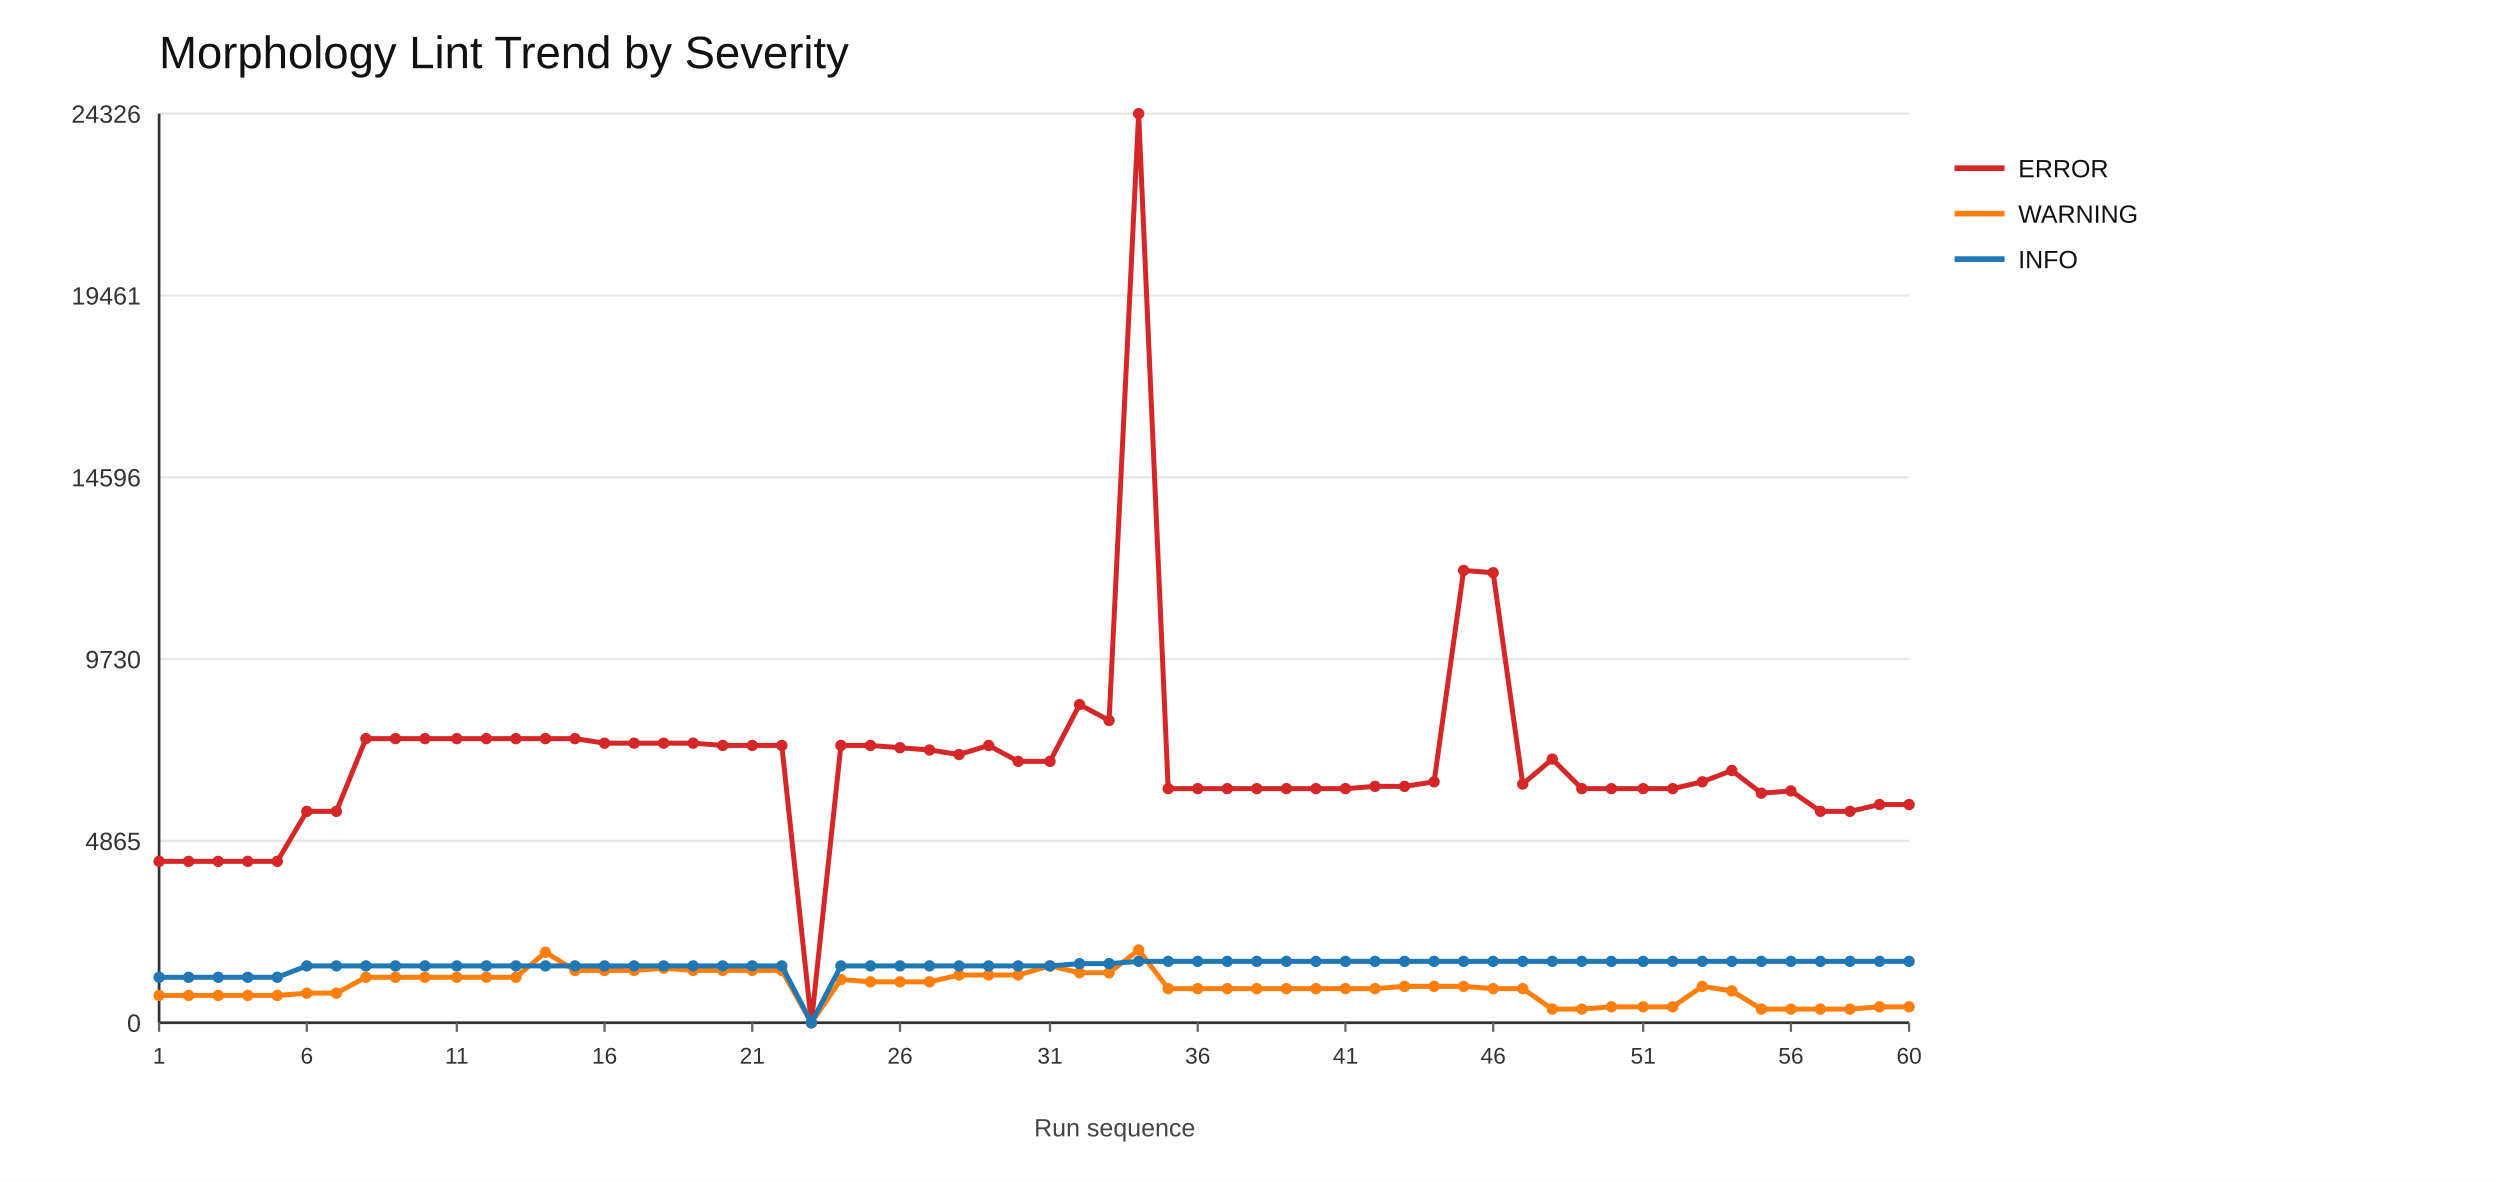
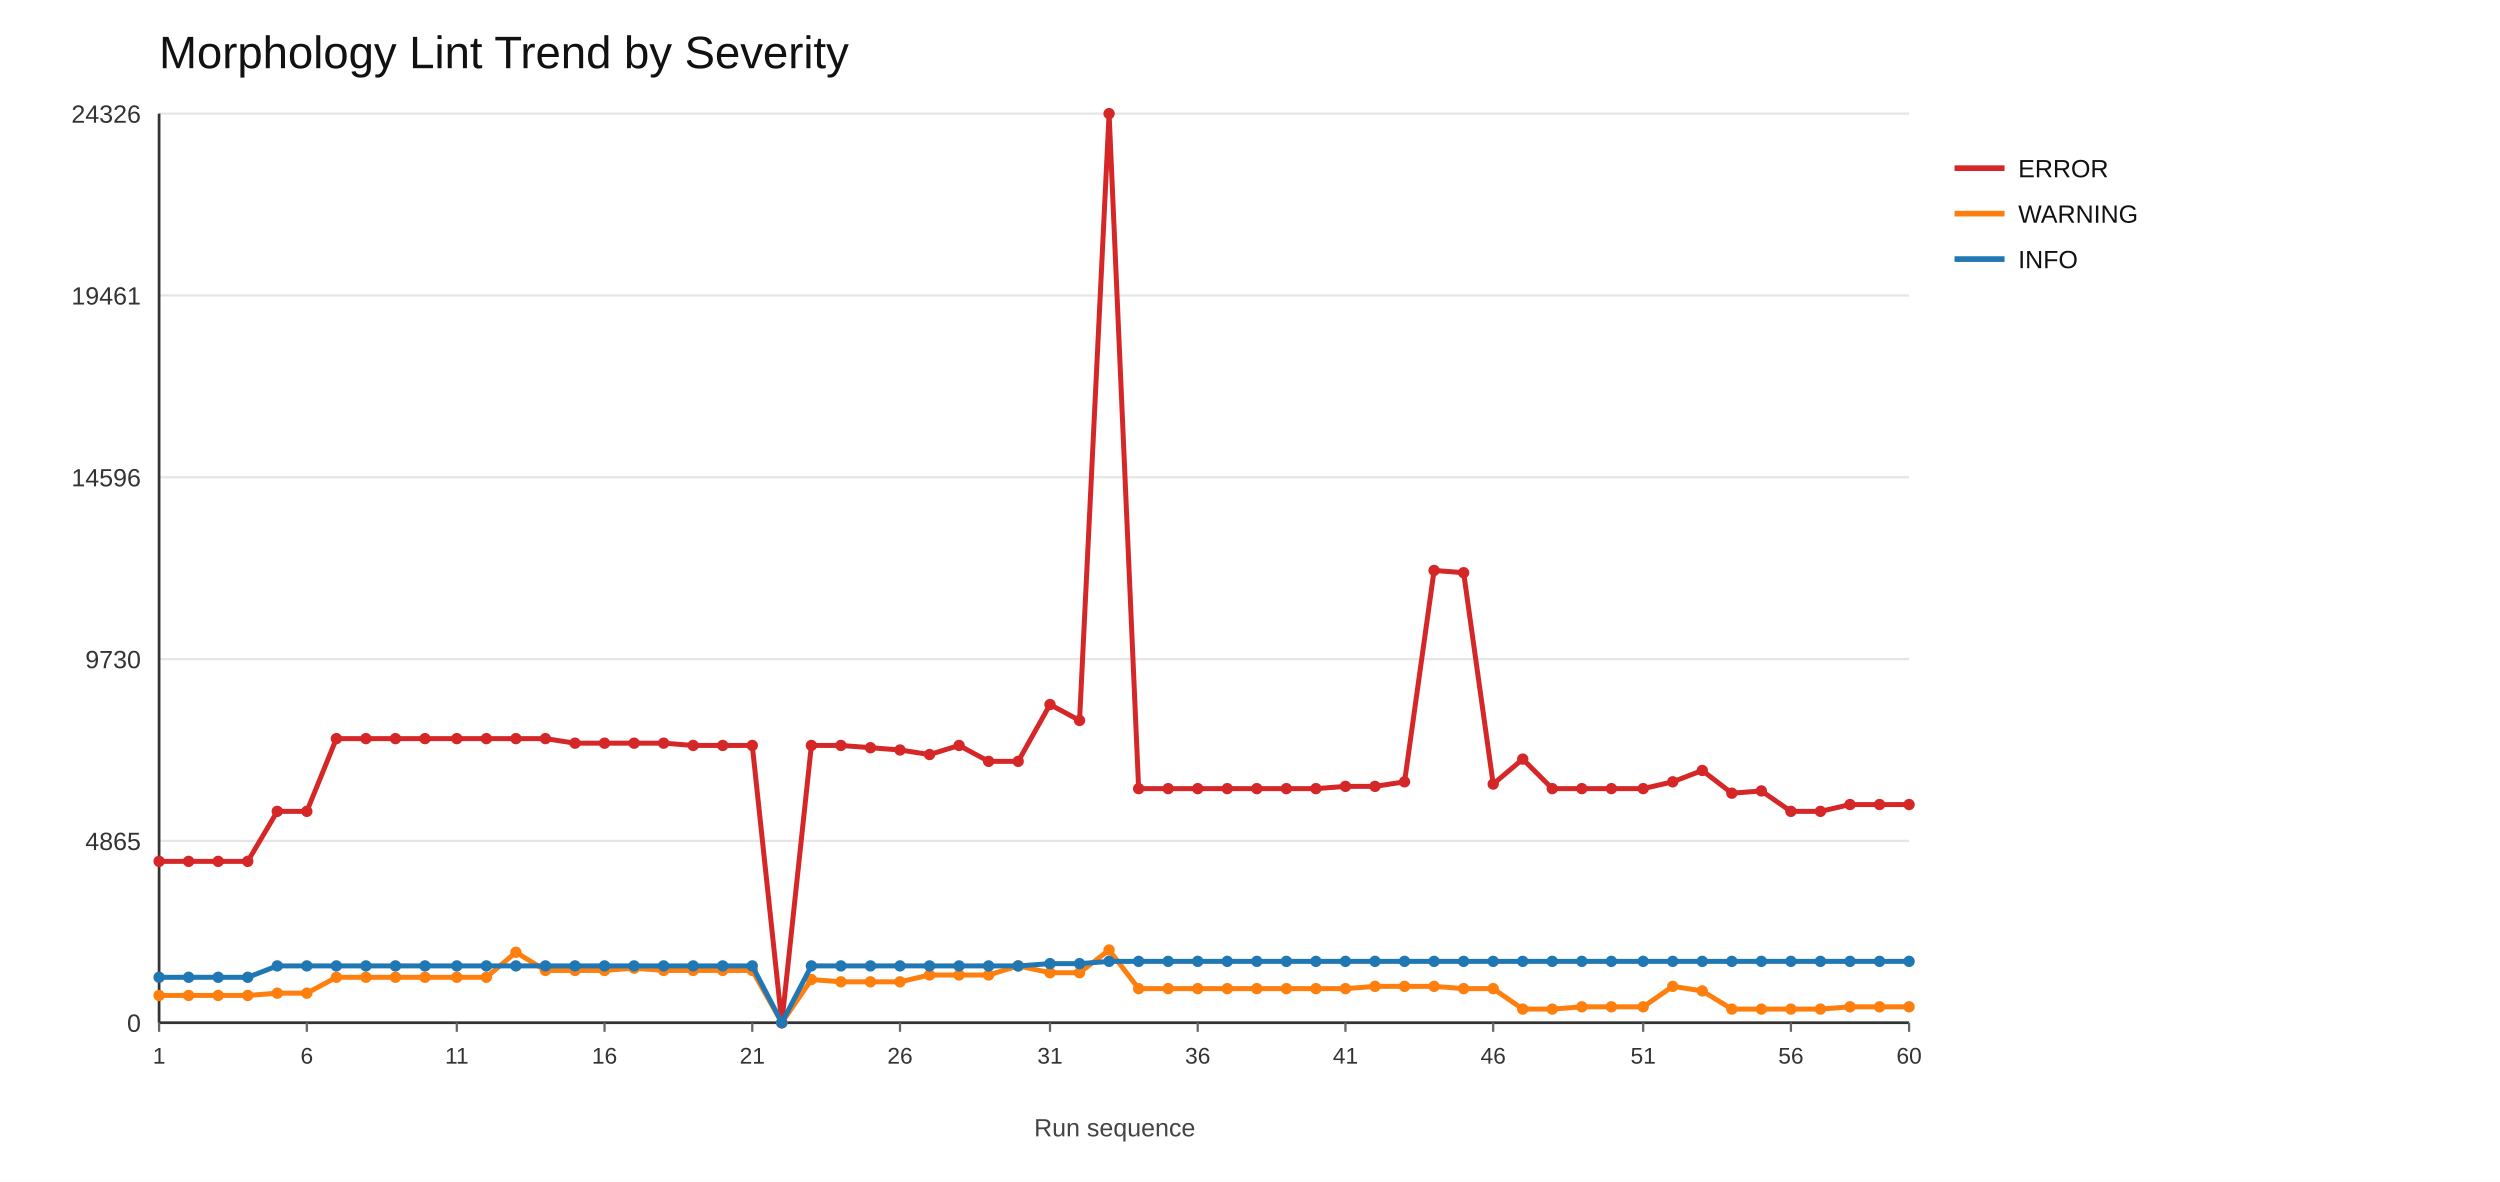
<svg xmlns="http://www.w3.org/2000/svg" width="1100" height="520">
  <rect x="0" y="0" width="1100" height="520" fill="#ffffff" />
  <text x="70" y="30" font-size="20" font-family="Arial" fill="#111">Morphology Lint Trend by Severity</text>
  <line x1="70" y1="450" x2="840" y2="450" stroke="#e6e6e6" stroke-width="1" />
  <text x="62" y="454" font-size="11" font-family="Arial" fill="#333" text-anchor="end">0</text>
  <line x1="70" y1="370" x2="840" y2="370" stroke="#e6e6e6" stroke-width="1" />
  <text x="62" y="374" font-size="11" font-family="Arial" fill="#333" text-anchor="end">4865</text>
  <line x1="70" y1="290" x2="840" y2="290" stroke="#e6e6e6" stroke-width="1" />
  <text x="62" y="294" font-size="11" font-family="Arial" fill="#333" text-anchor="end">9730</text>
  <line x1="70" y1="210" x2="840" y2="210" stroke="#e6e6e6" stroke-width="1" />
  <text x="62" y="214" font-size="11" font-family="Arial" fill="#333" text-anchor="end">14596</text>
  <line x1="70" y1="130" x2="840" y2="130" stroke="#e6e6e6" stroke-width="1" />
  <text x="62" y="134" font-size="11" font-family="Arial" fill="#333" text-anchor="end">19461</text>
  <line x1="70" y1="50" x2="840" y2="50" stroke="#e6e6e6" stroke-width="1" />
  <text x="62" y="54" font-size="11" font-family="Arial" fill="#333" text-anchor="end">24326</text>
  <line x1="70" y1="450" x2="840" y2="450" stroke="#333" stroke-width="1.2" />
  <line x1="70" y1="50" x2="70" y2="450" stroke="#333" stroke-width="1.2" />
  <line x1="70" y1="450" x2="70" y2="454" stroke="#666" stroke-width="1" />
  <text x="70" y="468" font-size="10" font-family="Arial" fill="#333" text-anchor="middle">1</text>
  <line x1="135" y1="450" x2="135" y2="454" stroke="#666" stroke-width="1" />
  <text x="135" y="468" font-size="10" font-family="Arial" fill="#333" text-anchor="middle">6</text>
  <line x1="201" y1="450" x2="201" y2="454" stroke="#666" stroke-width="1" />
  <text x="201" y="468" font-size="10" font-family="Arial" fill="#333" text-anchor="middle">11</text>
  <line x1="266" y1="450" x2="266" y2="454" stroke="#666" stroke-width="1" />
  <text x="266" y="468" font-size="10" font-family="Arial" fill="#333" text-anchor="middle">16</text>
  <line x1="331" y1="450" x2="331" y2="454" stroke="#666" stroke-width="1" />
  <text x="331" y="468" font-size="10" font-family="Arial" fill="#333" text-anchor="middle">21</text>
  <line x1="396" y1="450" x2="396" y2="454" stroke="#666" stroke-width="1" />
  <text x="396" y="468" font-size="10" font-family="Arial" fill="#333" text-anchor="middle">26</text>
  <line x1="462" y1="450" x2="462" y2="454" stroke="#666" stroke-width="1" />
  <text x="462" y="468" font-size="10" font-family="Arial" fill="#333" text-anchor="middle">31</text>
  <line x1="527" y1="450" x2="527" y2="454" stroke="#666" stroke-width="1" />
  <text x="527" y="468" font-size="10" font-family="Arial" fill="#333" text-anchor="middle">36</text>
  <line x1="592" y1="450" x2="592" y2="454" stroke="#666" stroke-width="1" />
  <text x="592" y="468" font-size="10" font-family="Arial" fill="#333" text-anchor="middle">41</text>
  <line x1="657" y1="450" x2="657" y2="454" stroke="#666" stroke-width="1" />
  <text x="657" y="468" font-size="10" font-family="Arial" fill="#333" text-anchor="middle">46</text>
  <line x1="723" y1="450" x2="723" y2="454" stroke="#666" stroke-width="1" />
  <text x="723" y="468" font-size="10" font-family="Arial" fill="#333" text-anchor="middle">51</text>
  <line x1="788" y1="450" x2="788" y2="454" stroke="#666" stroke-width="1" />
  <text x="788" y="468" font-size="10" font-family="Arial" fill="#333" text-anchor="middle">56</text>
  <line x1="840" y1="450" x2="840" y2="454" stroke="#666" stroke-width="1" />
  <text x="840" y="468" font-size="10" font-family="Arial" fill="#333" text-anchor="middle">60</text>
-   <polyline fill="none" stroke="#d62728" stroke-width="2.2" points="70,379 83,379 96,379 109,379 122,379 135,357 148,357 161,325 174,325 187,325 201,325 214,325 227,325 240,325 253,325 266,327 279,327 292,327 305,327 318,328 331,328 344,328 357,450 370,328 383,328 396,329 409,330 422,332 435,328 448,335 462,335 475,310 488,317 501,50 514,347 527,347 540,347 553,347 566,347 579,347 592,347 605,346 618,346 631,344 644,251 657,252 670,345 683,334 696,347 709,347 723,347 736,347 749,344 762,339 775,349 788,348 801,357 814,357 827,354 840,354" />
+   <polyline fill="none" stroke="#d62728" stroke-width="2.2" points="70,379 83,379 96,379 109,379 122,357 135,357 148,325 161,325 174,325 187,325 201,325 214,325 227,325 240,325 253,327 266,327 279,327 292,327 305,328 318,328 331,328 344,450 357,328 370,328 383,329 396,330 409,332 422,328 435,335 448,335 462,310 475,317 488,50 501,347 514,347 527,347 540,347 553,347 566,347 579,347 592,346 605,346 618,344 631,251 644,252 657,345 670,334 683,347 696,347 709,347 723,347 736,344 749,339 762,349 775,348 788,357 801,357 814,354 827,354 840,354" />
  <circle cx="70" cy="379" r="2.5" fill="#d62728" />
  <circle cx="83" cy="379" r="2.5" fill="#d62728" />
  <circle cx="96" cy="379" r="2.5" fill="#d62728" />
  <circle cx="109" cy="379" r="2.5" fill="#d62728" />
-   <circle cx="122" cy="379" r="2.5" fill="#d62728" />
+   <circle cx="122" cy="357" r="2.5" fill="#d62728" />
  <circle cx="135" cy="357" r="2.5" fill="#d62728" />
-   <circle cx="148" cy="357" r="2.5" fill="#d62728" />
+   <circle cx="148" cy="325" r="2.5" fill="#d62728" />
  <circle cx="161" cy="325" r="2.5" fill="#d62728" />
  <circle cx="174" cy="325" r="2.5" fill="#d62728" />
  <circle cx="187" cy="325" r="2.5" fill="#d62728" />
  <circle cx="201" cy="325" r="2.5" fill="#d62728" />
  <circle cx="214" cy="325" r="2.5" fill="#d62728" />
  <circle cx="227" cy="325" r="2.5" fill="#d62728" />
  <circle cx="240" cy="325" r="2.5" fill="#d62728" />
-   <circle cx="253" cy="325" r="2.5" fill="#d62728" />
+   <circle cx="253" cy="327" r="2.5" fill="#d62728" />
  <circle cx="266" cy="327" r="2.5" fill="#d62728" />
  <circle cx="279" cy="327" r="2.5" fill="#d62728" />
  <circle cx="292" cy="327" r="2.5" fill="#d62728" />
-   <circle cx="305" cy="327" r="2.5" fill="#d62728" />
+   <circle cx="305" cy="328" r="2.5" fill="#d62728" />
  <circle cx="318" cy="328" r="2.5" fill="#d62728" />
  <circle cx="331" cy="328" r="2.5" fill="#d62728" />
-   <circle cx="344" cy="328" r="2.5" fill="#d62728" />
-   <circle cx="357" cy="450" r="2.5" fill="#d62728" />
+   <circle cx="344" cy="450" r="2.5" fill="#d62728" />
+   <circle cx="357" cy="328" r="2.5" fill="#d62728" />
  <circle cx="370" cy="328" r="2.5" fill="#d62728" />
-   <circle cx="383" cy="328" r="2.5" fill="#d62728" />
-   <circle cx="396" cy="329" r="2.5" fill="#d62728" />
-   <circle cx="409" cy="330" r="2.5" fill="#d62728" />
-   <circle cx="422" cy="332" r="2.5" fill="#d62728" />
-   <circle cx="435" cy="328" r="2.5" fill="#d62728" />
+   <circle cx="383" cy="329" r="2.5" fill="#d62728" />
+   <circle cx="396" cy="330" r="2.5" fill="#d62728" />
+   <circle cx="409" cy="332" r="2.5" fill="#d62728" />
+   <circle cx="422" cy="328" r="2.5" fill="#d62728" />
+   <circle cx="435" cy="335" r="2.5" fill="#d62728" />
  <circle cx="448" cy="335" r="2.5" fill="#d62728" />
-   <circle cx="462" cy="335" r="2.5" fill="#d62728" />
-   <circle cx="475" cy="310" r="2.5" fill="#d62728" />
-   <circle cx="488" cy="317" r="2.5" fill="#d62728" />
-   <circle cx="501" cy="50" r="2.5" fill="#d62728" />
+   <circle cx="462" cy="310" r="2.5" fill="#d62728" />
+   <circle cx="475" cy="317" r="2.5" fill="#d62728" />
+   <circle cx="488" cy="50" r="2.5" fill="#d62728" />
+   <circle cx="501" cy="347" r="2.5" fill="#d62728" />
  <circle cx="514" cy="347" r="2.5" fill="#d62728" />
  <circle cx="527" cy="347" r="2.5" fill="#d62728" />
  <circle cx="540" cy="347" r="2.5" fill="#d62728" />
  <circle cx="553" cy="347" r="2.5" fill="#d62728" />
  <circle cx="566" cy="347" r="2.5" fill="#d62728" />
  <circle cx="579" cy="347" r="2.5" fill="#d62728" />
-   <circle cx="592" cy="347" r="2.5" fill="#d62728" />
+   <circle cx="592" cy="346" r="2.5" fill="#d62728" />
  <circle cx="605" cy="346" r="2.5" fill="#d62728" />
-   <circle cx="618" cy="346" r="2.5" fill="#d62728" />
-   <circle cx="631" cy="344" r="2.5" fill="#d62728" />
-   <circle cx="644" cy="251" r="2.5" fill="#d62728" />
-   <circle cx="657" cy="252" r="2.5" fill="#d62728" />
-   <circle cx="670" cy="345" r="2.5" fill="#d62728" />
-   <circle cx="683" cy="334" r="2.5" fill="#d62728" />
+   <circle cx="618" cy="344" r="2.5" fill="#d62728" />
+   <circle cx="631" cy="251" r="2.5" fill="#d62728" />
+   <circle cx="644" cy="252" r="2.5" fill="#d62728" />
+   <circle cx="657" cy="345" r="2.5" fill="#d62728" />
+   <circle cx="670" cy="334" r="2.5" fill="#d62728" />
+   <circle cx="683" cy="347" r="2.5" fill="#d62728" />
  <circle cx="696" cy="347" r="2.5" fill="#d62728" />
  <circle cx="709" cy="347" r="2.5" fill="#d62728" />
  <circle cx="723" cy="347" r="2.5" fill="#d62728" />
-   <circle cx="736" cy="347" r="2.5" fill="#d62728" />
-   <circle cx="749" cy="344" r="2.5" fill="#d62728" />
-   <circle cx="762" cy="339" r="2.5" fill="#d62728" />
-   <circle cx="775" cy="349" r="2.5" fill="#d62728" />
-   <circle cx="788" cy="348" r="2.5" fill="#d62728" />
+   <circle cx="736" cy="344" r="2.5" fill="#d62728" />
+   <circle cx="749" cy="339" r="2.5" fill="#d62728" />
+   <circle cx="762" cy="349" r="2.5" fill="#d62728" />
+   <circle cx="775" cy="348" r="2.5" fill="#d62728" />
+   <circle cx="788" cy="357" r="2.5" fill="#d62728" />
  <circle cx="801" cy="357" r="2.5" fill="#d62728" />
-   <circle cx="814" cy="357" r="2.5" fill="#d62728" />
+   <circle cx="814" cy="354" r="2.5" fill="#d62728" />
  <circle cx="827" cy="354" r="2.5" fill="#d62728" />
  <circle cx="840" cy="354" r="2.5" fill="#d62728" />
  <line x1="860" y1="74" x2="882" y2="74" stroke="#d62728" stroke-width="2.5" />
  <text x="888" y="78" font-size="11" font-family="Arial" fill="#111">ERROR</text>
-   <polyline fill="none" stroke="#ff7f0e" stroke-width="2.2" points="70,438 83,438 96,438 109,438 122,438 135,437 148,437 161,430 174,430 187,430 201,430 214,430 227,430 240,419 253,427 266,427 279,427 292,426 305,427 318,427 331,427 344,427 357,450 370,431 383,432 396,432 409,432 422,429 435,429 448,429 462,425 475,428 488,428 501,418 514,435 527,435 540,435 553,435 566,435 579,435 592,435 605,435 618,434 631,434 644,434 657,435 670,435 683,444 696,444 709,443 723,443 736,443 749,434 762,436 775,444 788,444 801,444 814,444 827,443 840,443" />
+   <polyline fill="none" stroke="#ff7f0e" stroke-width="2.2" points="70,438 83,438 96,438 109,438 122,437 135,437 148,430 161,430 174,430 187,430 201,430 214,430 227,419 240,427 253,427 266,427 279,426 292,427 305,427 318,427 331,427 344,450 357,431 370,432 383,432 396,432 409,429 422,429 435,429 448,425 462,428 475,428 488,418 501,435 514,435 527,435 540,435 553,435 566,435 579,435 592,435 605,434 618,434 631,434 644,435 657,435 670,444 683,444 696,443 709,443 723,443 736,434 749,436 762,444 775,444 788,444 801,444 814,443 827,443 840,443" />
  <circle cx="70" cy="438" r="2.5" fill="#ff7f0e" />
  <circle cx="83" cy="438" r="2.5" fill="#ff7f0e" />
  <circle cx="96" cy="438" r="2.5" fill="#ff7f0e" />
  <circle cx="109" cy="438" r="2.5" fill="#ff7f0e" />
-   <circle cx="122" cy="438" r="2.5" fill="#ff7f0e" />
+   <circle cx="122" cy="437" r="2.5" fill="#ff7f0e" />
  <circle cx="135" cy="437" r="2.5" fill="#ff7f0e" />
-   <circle cx="148" cy="437" r="2.5" fill="#ff7f0e" />
+   <circle cx="148" cy="430" r="2.5" fill="#ff7f0e" />
  <circle cx="161" cy="430" r="2.5" fill="#ff7f0e" />
  <circle cx="174" cy="430" r="2.5" fill="#ff7f0e" />
  <circle cx="187" cy="430" r="2.5" fill="#ff7f0e" />
  <circle cx="201" cy="430" r="2.5" fill="#ff7f0e" />
  <circle cx="214" cy="430" r="2.5" fill="#ff7f0e" />
-   <circle cx="227" cy="430" r="2.5" fill="#ff7f0e" />
-   <circle cx="240" cy="419" r="2.5" fill="#ff7f0e" />
+   <circle cx="227" cy="419" r="2.5" fill="#ff7f0e" />
+   <circle cx="240" cy="427" r="2.5" fill="#ff7f0e" />
  <circle cx="253" cy="427" r="2.5" fill="#ff7f0e" />
  <circle cx="266" cy="427" r="2.5" fill="#ff7f0e" />
-   <circle cx="279" cy="427" r="2.5" fill="#ff7f0e" />
-   <circle cx="292" cy="426" r="2.5" fill="#ff7f0e" />
+   <circle cx="279" cy="426" r="2.5" fill="#ff7f0e" />
+   <circle cx="292" cy="427" r="2.5" fill="#ff7f0e" />
  <circle cx="305" cy="427" r="2.5" fill="#ff7f0e" />
  <circle cx="318" cy="427" r="2.5" fill="#ff7f0e" />
  <circle cx="331" cy="427" r="2.5" fill="#ff7f0e" />
-   <circle cx="344" cy="427" r="2.5" fill="#ff7f0e" />
-   <circle cx="357" cy="450" r="2.5" fill="#ff7f0e" />
-   <circle cx="370" cy="431" r="2.5" fill="#ff7f0e" />
+   <circle cx="344" cy="450" r="2.5" fill="#ff7f0e" />
+   <circle cx="357" cy="431" r="2.5" fill="#ff7f0e" />
+   <circle cx="370" cy="432" r="2.5" fill="#ff7f0e" />
  <circle cx="383" cy="432" r="2.5" fill="#ff7f0e" />
  <circle cx="396" cy="432" r="2.5" fill="#ff7f0e" />
-   <circle cx="409" cy="432" r="2.5" fill="#ff7f0e" />
+   <circle cx="409" cy="429" r="2.5" fill="#ff7f0e" />
  <circle cx="422" cy="429" r="2.5" fill="#ff7f0e" />
  <circle cx="435" cy="429" r="2.5" fill="#ff7f0e" />
-   <circle cx="448" cy="429" r="2.5" fill="#ff7f0e" />
-   <circle cx="462" cy="425" r="2.5" fill="#ff7f0e" />
+   <circle cx="448" cy="425" r="2.5" fill="#ff7f0e" />
+   <circle cx="462" cy="428" r="2.5" fill="#ff7f0e" />
  <circle cx="475" cy="428" r="2.5" fill="#ff7f0e" />
-   <circle cx="488" cy="428" r="2.5" fill="#ff7f0e" />
-   <circle cx="501" cy="418" r="2.5" fill="#ff7f0e" />
+   <circle cx="488" cy="418" r="2.5" fill="#ff7f0e" />
+   <circle cx="501" cy="435" r="2.5" fill="#ff7f0e" />
  <circle cx="514" cy="435" r="2.5" fill="#ff7f0e" />
  <circle cx="527" cy="435" r="2.5" fill="#ff7f0e" />
  <circle cx="540" cy="435" r="2.5" fill="#ff7f0e" />
  <circle cx="553" cy="435" r="2.5" fill="#ff7f0e" />
  <circle cx="566" cy="435" r="2.5" fill="#ff7f0e" />
  <circle cx="579" cy="435" r="2.5" fill="#ff7f0e" />
  <circle cx="592" cy="435" r="2.5" fill="#ff7f0e" />
-   <circle cx="605" cy="435" r="2.5" fill="#ff7f0e" />
+   <circle cx="605" cy="434" r="2.5" fill="#ff7f0e" />
  <circle cx="618" cy="434" r="2.5" fill="#ff7f0e" />
  <circle cx="631" cy="434" r="2.5" fill="#ff7f0e" />
-   <circle cx="644" cy="434" r="2.5" fill="#ff7f0e" />
+   <circle cx="644" cy="435" r="2.5" fill="#ff7f0e" />
  <circle cx="657" cy="435" r="2.5" fill="#ff7f0e" />
-   <circle cx="670" cy="435" r="2.5" fill="#ff7f0e" />
+   <circle cx="670" cy="444" r="2.5" fill="#ff7f0e" />
  <circle cx="683" cy="444" r="2.5" fill="#ff7f0e" />
-   <circle cx="696" cy="444" r="2.5" fill="#ff7f0e" />
+   <circle cx="696" cy="443" r="2.5" fill="#ff7f0e" />
  <circle cx="709" cy="443" r="2.5" fill="#ff7f0e" />
  <circle cx="723" cy="443" r="2.5" fill="#ff7f0e" />
-   <circle cx="736" cy="443" r="2.5" fill="#ff7f0e" />
-   <circle cx="749" cy="434" r="2.5" fill="#ff7f0e" />
-   <circle cx="762" cy="436" r="2.5" fill="#ff7f0e" />
+   <circle cx="736" cy="434" r="2.5" fill="#ff7f0e" />
+   <circle cx="749" cy="436" r="2.5" fill="#ff7f0e" />
+   <circle cx="762" cy="444" r="2.5" fill="#ff7f0e" />
  <circle cx="775" cy="444" r="2.5" fill="#ff7f0e" />
  <circle cx="788" cy="444" r="2.5" fill="#ff7f0e" />
  <circle cx="801" cy="444" r="2.5" fill="#ff7f0e" />
-   <circle cx="814" cy="444" r="2.5" fill="#ff7f0e" />
+   <circle cx="814" cy="443" r="2.5" fill="#ff7f0e" />
  <circle cx="827" cy="443" r="2.5" fill="#ff7f0e" />
  <circle cx="840" cy="443" r="2.5" fill="#ff7f0e" />
  <line x1="860" y1="94" x2="882" y2="94" stroke="#ff7f0e" stroke-width="2.5" />
  <text x="888" y="98" font-size="11" font-family="Arial" fill="#111">WARNING</text>
-   <polyline fill="none" stroke="#1f77b4" stroke-width="2.2" points="70,430 83,430 96,430 109,430 122,430 135,425 148,425 161,425 174,425 187,425 201,425 214,425 227,425 240,425 253,425 266,425 279,425 292,425 305,425 318,425 331,425 344,425 357,450 370,425 383,425 396,425 409,425 422,425 435,425 448,425 462,425 475,424 488,424 501,423 514,423 527,423 540,423 553,423 566,423 579,423 592,423 605,423 618,423 631,423 644,423 657,423 670,423 683,423 696,423 709,423 723,423 736,423 749,423 762,423 775,423 788,423 801,423 814,423 827,423 840,423" />
+   <polyline fill="none" stroke="#1f77b4" stroke-width="2.2" points="70,430 83,430 96,430 109,430 122,425 135,425 148,425 161,425 174,425 187,425 201,425 214,425 227,425 240,425 253,425 266,425 279,425 292,425 305,425 318,425 331,425 344,450 357,425 370,425 383,425 396,425 409,425 422,425 435,425 448,425 462,424 475,424 488,423 501,423 514,423 527,423 540,423 553,423 566,423 579,423 592,423 605,423 618,423 631,423 644,423 657,423 670,423 683,423 696,423 709,423 723,423 736,423 749,423 762,423 775,423 788,423 801,423 814,423 827,423 840,423" />
  <circle cx="70" cy="430" r="2.5" fill="#1f77b4" />
  <circle cx="83" cy="430" r="2.5" fill="#1f77b4" />
  <circle cx="96" cy="430" r="2.5" fill="#1f77b4" />
  <circle cx="109" cy="430" r="2.5" fill="#1f77b4" />
-   <circle cx="122" cy="430" r="2.5" fill="#1f77b4" />
+   <circle cx="122" cy="425" r="2.5" fill="#1f77b4" />
  <circle cx="135" cy="425" r="2.5" fill="#1f77b4" />
  <circle cx="148" cy="425" r="2.5" fill="#1f77b4" />
  <circle cx="161" cy="425" r="2.5" fill="#1f77b4" />
  <circle cx="174" cy="425" r="2.5" fill="#1f77b4" />
  <circle cx="187" cy="425" r="2.5" fill="#1f77b4" />
  <circle cx="201" cy="425" r="2.5" fill="#1f77b4" />
  <circle cx="214" cy="425" r="2.5" fill="#1f77b4" />
  <circle cx="227" cy="425" r="2.5" fill="#1f77b4" />
  <circle cx="240" cy="425" r="2.5" fill="#1f77b4" />
  <circle cx="253" cy="425" r="2.5" fill="#1f77b4" />
  <circle cx="266" cy="425" r="2.5" fill="#1f77b4" />
  <circle cx="279" cy="425" r="2.5" fill="#1f77b4" />
  <circle cx="292" cy="425" r="2.5" fill="#1f77b4" />
  <circle cx="305" cy="425" r="2.5" fill="#1f77b4" />
  <circle cx="318" cy="425" r="2.5" fill="#1f77b4" />
  <circle cx="331" cy="425" r="2.5" fill="#1f77b4" />
-   <circle cx="344" cy="425" r="2.5" fill="#1f77b4" />
-   <circle cx="357" cy="450" r="2.5" fill="#1f77b4" />
+   <circle cx="344" cy="450" r="2.5" fill="#1f77b4" />
+   <circle cx="357" cy="425" r="2.5" fill="#1f77b4" />
  <circle cx="370" cy="425" r="2.5" fill="#1f77b4" />
  <circle cx="383" cy="425" r="2.5" fill="#1f77b4" />
  <circle cx="396" cy="425" r="2.5" fill="#1f77b4" />
  <circle cx="409" cy="425" r="2.5" fill="#1f77b4" />
  <circle cx="422" cy="425" r="2.5" fill="#1f77b4" />
  <circle cx="435" cy="425" r="2.5" fill="#1f77b4" />
  <circle cx="448" cy="425" r="2.5" fill="#1f77b4" />
-   <circle cx="462" cy="425" r="2.5" fill="#1f77b4" />
+   <circle cx="462" cy="424" r="2.5" fill="#1f77b4" />
  <circle cx="475" cy="424" r="2.5" fill="#1f77b4" />
-   <circle cx="488" cy="424" r="2.5" fill="#1f77b4" />
+   <circle cx="488" cy="423" r="2.5" fill="#1f77b4" />
  <circle cx="501" cy="423" r="2.5" fill="#1f77b4" />
  <circle cx="514" cy="423" r="2.5" fill="#1f77b4" />
  <circle cx="527" cy="423" r="2.5" fill="#1f77b4" />
  <circle cx="540" cy="423" r="2.5" fill="#1f77b4" />
  <circle cx="553" cy="423" r="2.5" fill="#1f77b4" />
  <circle cx="566" cy="423" r="2.5" fill="#1f77b4" />
  <circle cx="579" cy="423" r="2.5" fill="#1f77b4" />
  <circle cx="592" cy="423" r="2.5" fill="#1f77b4" />
  <circle cx="605" cy="423" r="2.5" fill="#1f77b4" />
  <circle cx="618" cy="423" r="2.5" fill="#1f77b4" />
  <circle cx="631" cy="423" r="2.5" fill="#1f77b4" />
  <circle cx="644" cy="423" r="2.5" fill="#1f77b4" />
  <circle cx="657" cy="423" r="2.5" fill="#1f77b4" />
  <circle cx="670" cy="423" r="2.5" fill="#1f77b4" />
  <circle cx="683" cy="423" r="2.5" fill="#1f77b4" />
  <circle cx="696" cy="423" r="2.5" fill="#1f77b4" />
  <circle cx="709" cy="423" r="2.5" fill="#1f77b4" />
  <circle cx="723" cy="423" r="2.5" fill="#1f77b4" />
  <circle cx="736" cy="423" r="2.5" fill="#1f77b4" />
  <circle cx="749" cy="423" r="2.5" fill="#1f77b4" />
  <circle cx="762" cy="423" r="2.5" fill="#1f77b4" />
  <circle cx="775" cy="423" r="2.5" fill="#1f77b4" />
  <circle cx="788" cy="423" r="2.5" fill="#1f77b4" />
  <circle cx="801" cy="423" r="2.5" fill="#1f77b4" />
  <circle cx="814" cy="423" r="2.5" fill="#1f77b4" />
  <circle cx="827" cy="423" r="2.5" fill="#1f77b4" />
  <circle cx="840" cy="423" r="2.5" fill="#1f77b4" />
  <line x1="860" y1="114" x2="882" y2="114" stroke="#1f77b4" stroke-width="2.5" />
  <text x="888" y="118" font-size="11" font-family="Arial" fill="#111">INFO</text>
  <text x="455" y="500" font-size="11" font-family="Arial" fill="#444">Run sequence</text>
</svg>
